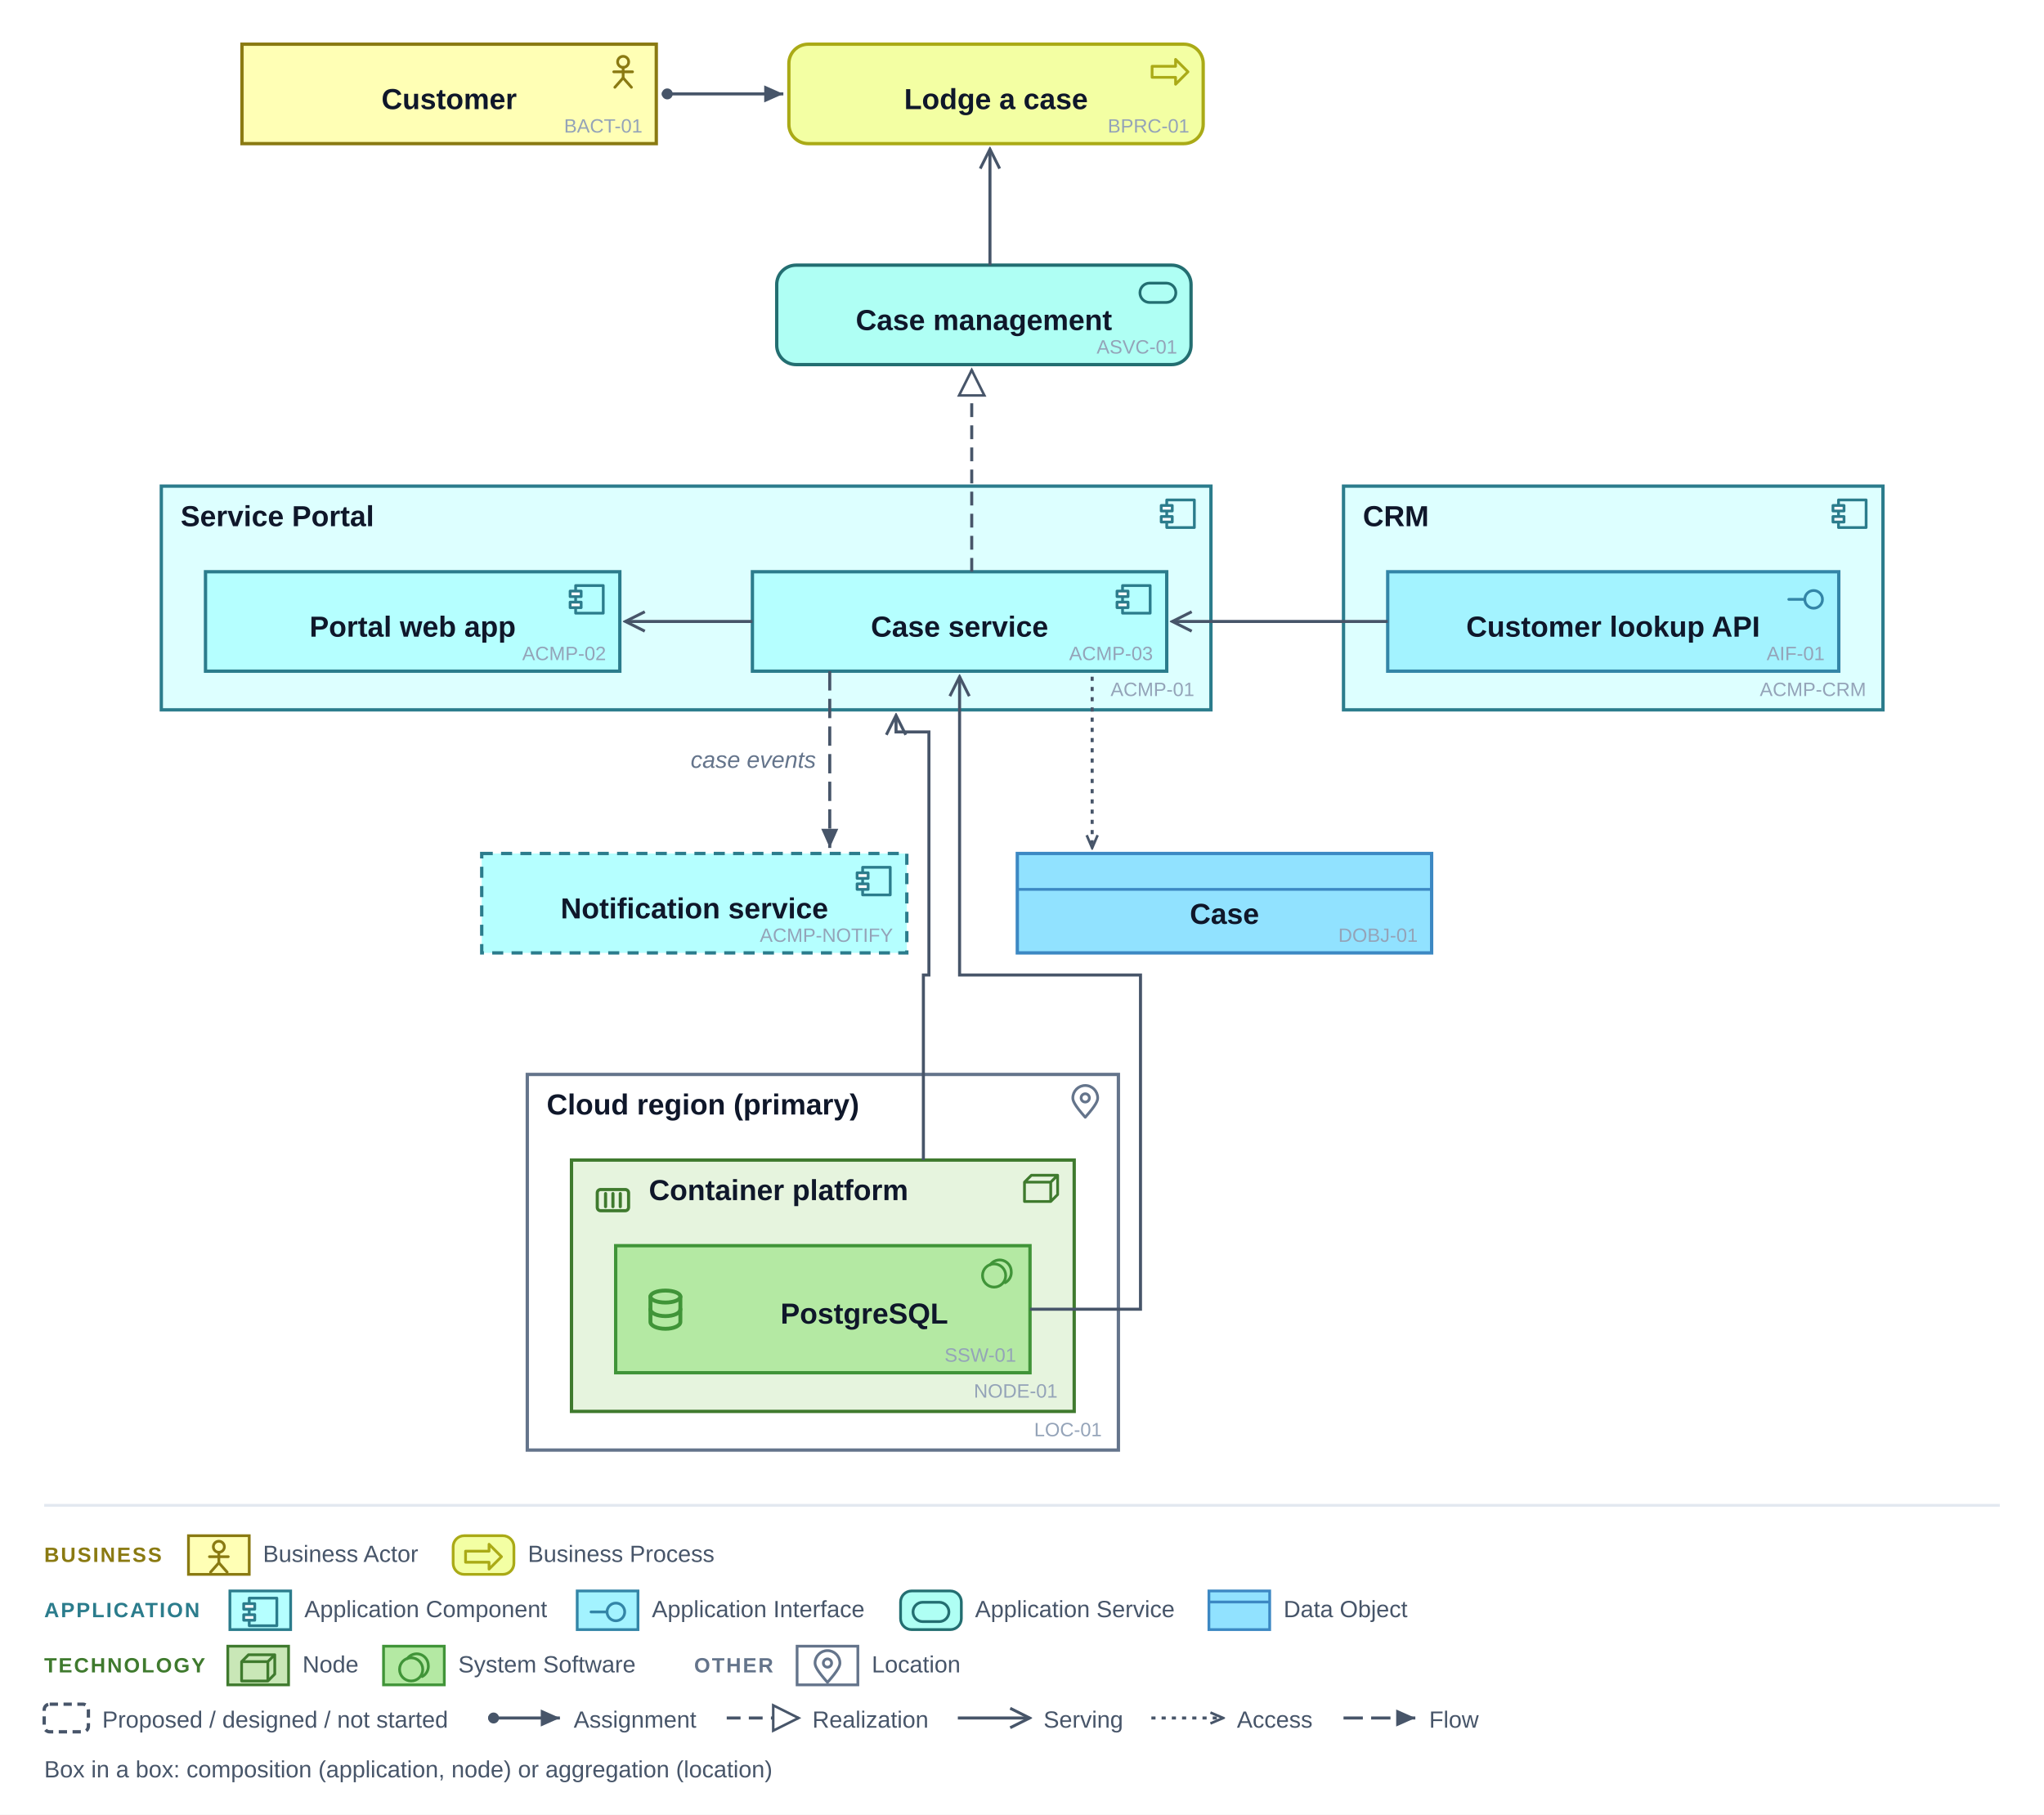
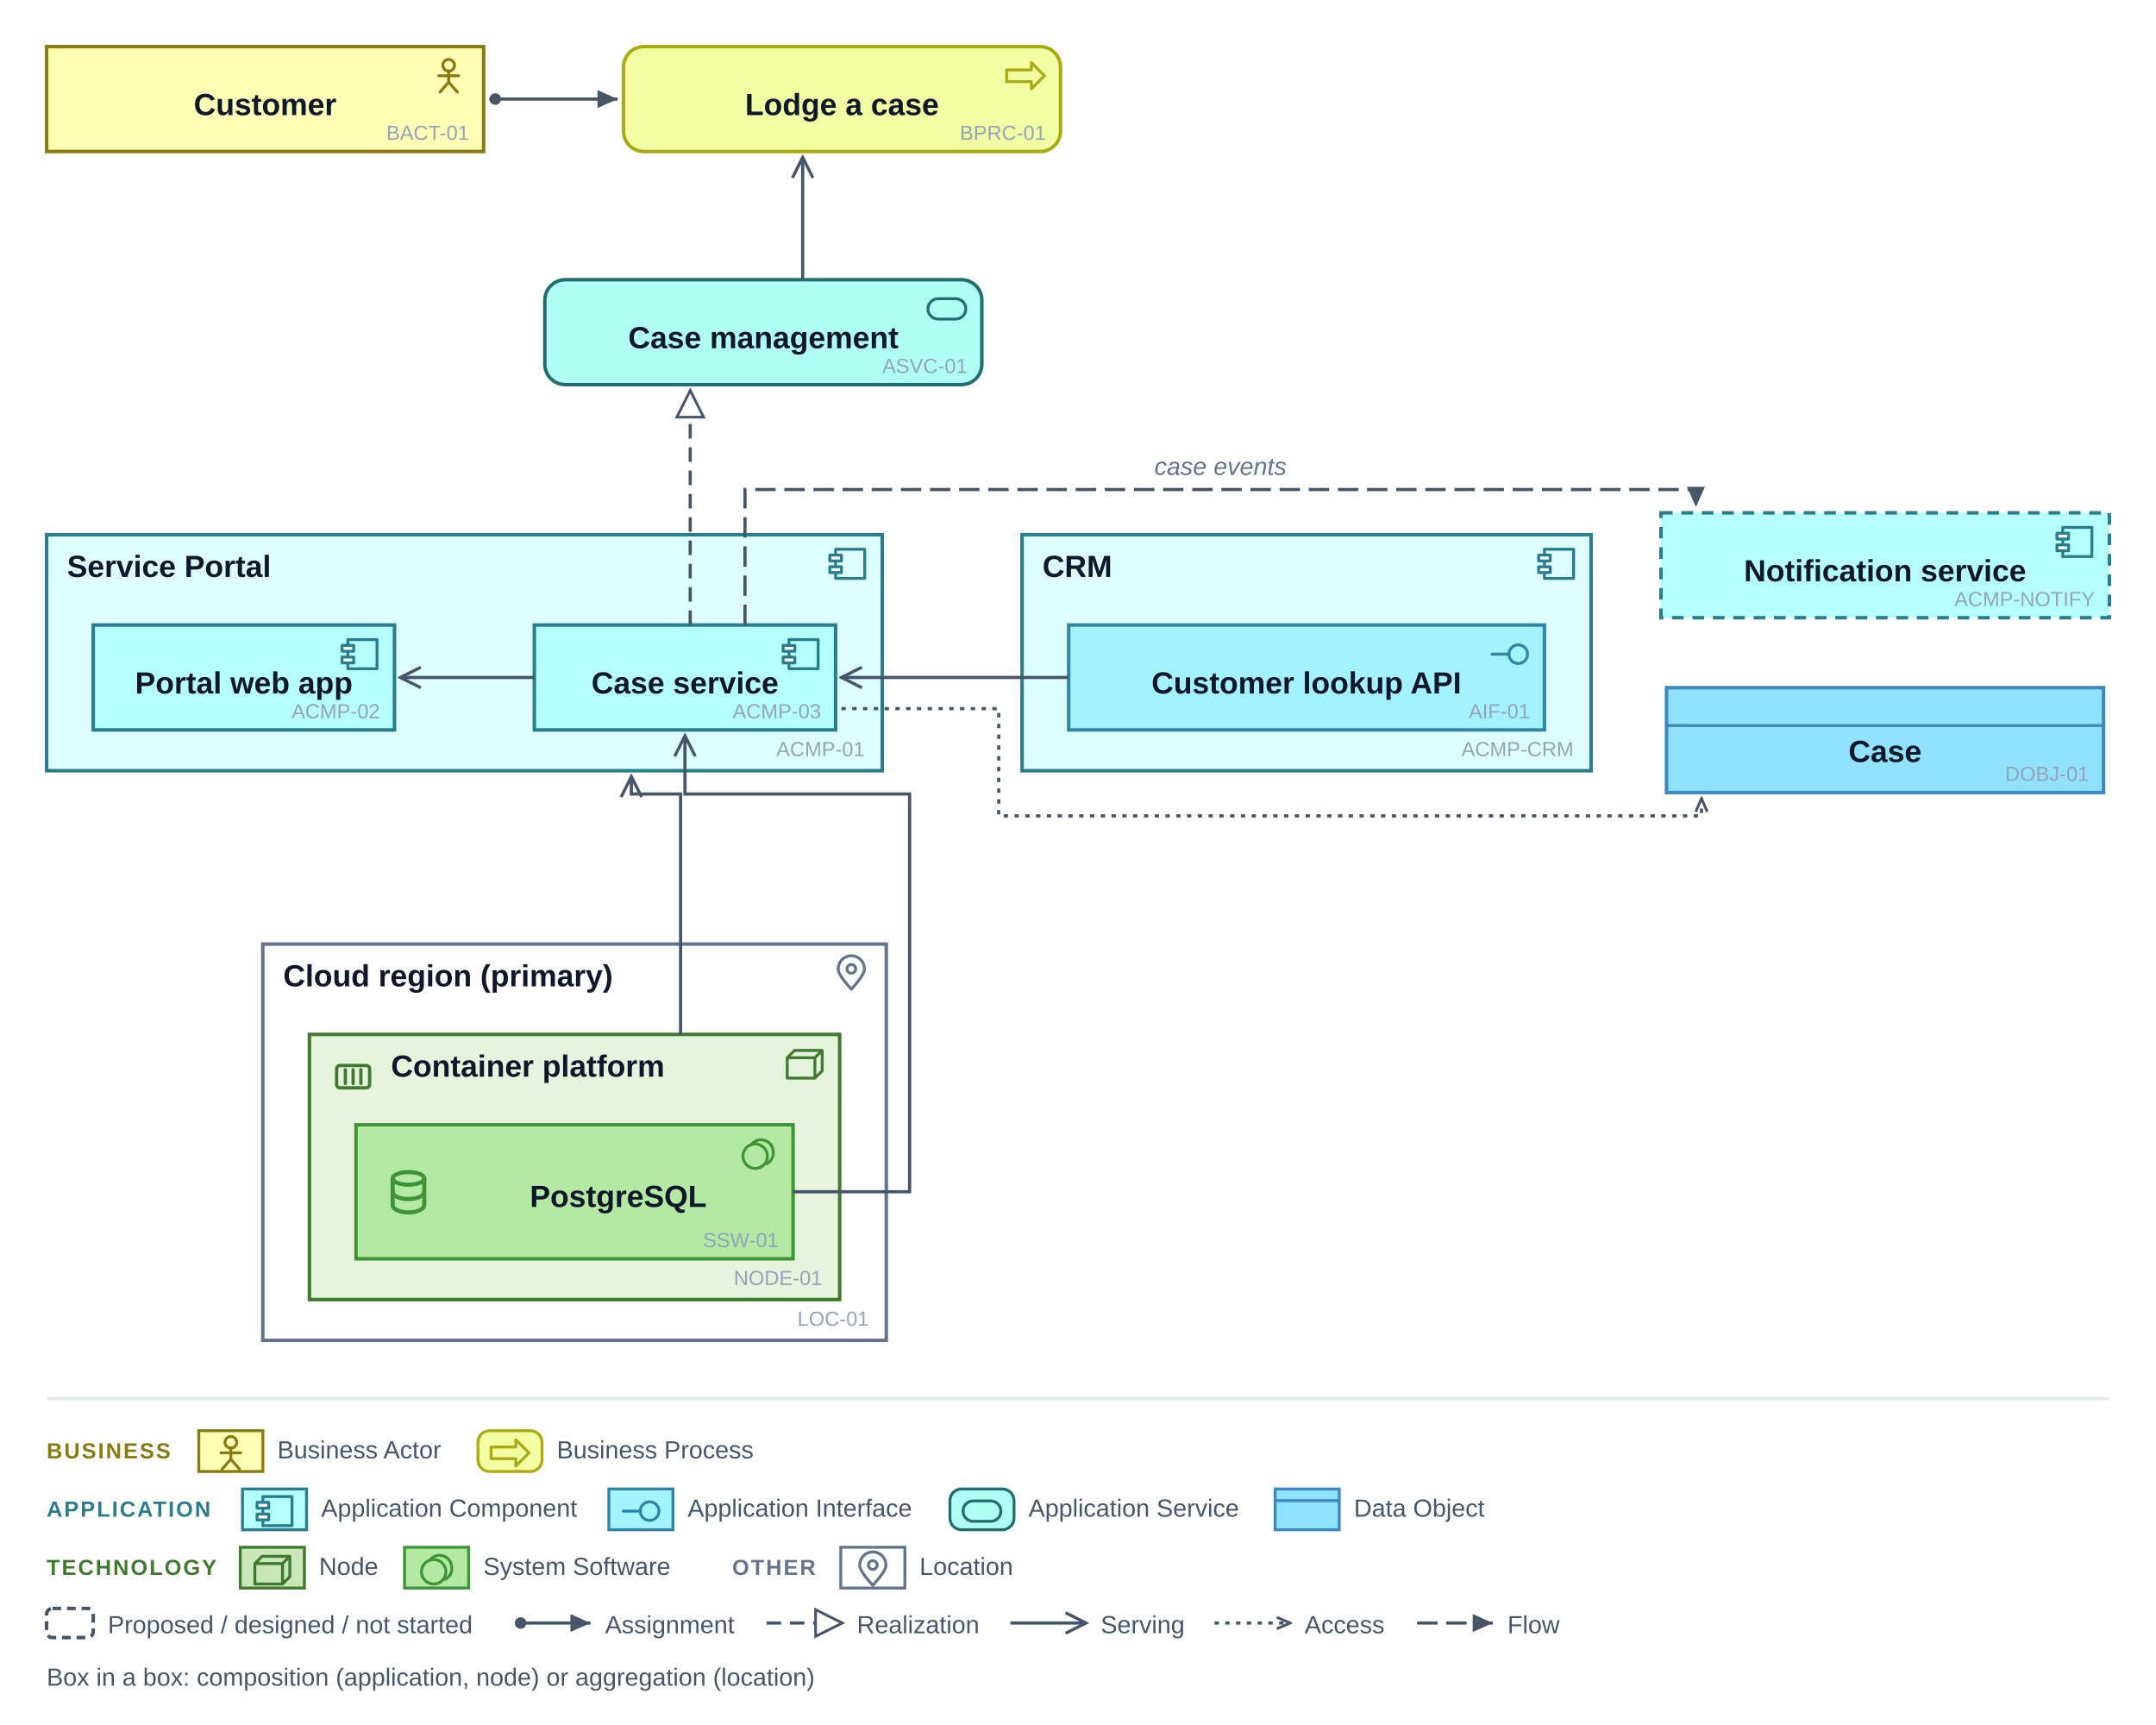
- <svg xmlns="http://www.w3.org/2000/svg" viewBox="0 0 740 657" font-family="-apple-system, 'Helvetica Neue', Arial, sans-serif">
-   <rect x="0" y="0" width="740" height="657" fill="#ffffff" />
+ <svg xmlns="http://www.w3.org/2000/svg" viewBox="0 0 740 592" font-family="-apple-system, 'Helvetica Neue', Arial, sans-serif">
+   <rect x="0" y="0" width="740" height="592" fill="#ffffff" />
  <defs>
    <marker id="arr-layered" viewBox="0 0 10 10" refX="9" refY="5" markerWidth="7" markerHeight="7" orient="auto-start-reverse">
      <path d="M 0 1 L 9 5 L 0 9 z" fill="#475569" />
    </marker>
    <marker id="dot-layered" viewBox="0 0 10 10" refX="8" refY="5" markerWidth="6" markerHeight="6" orient="auto-start-reverse">
      <circle cx="5" cy="5" r="3" fill="#475569" />
    </marker>
    <marker id="arrow-filled-layered" viewBox="0 0 10 10" refX="9" refY="5" markerWidth="7" markerHeight="7" orient="auto-start-reverse">
      <path d="M 0 1 L 9 5 L 0 9 z" fill="#475569" />
    </marker>
    <marker id="arrow-open-layered" viewBox="0 0 10 10" refX="9" refY="5" markerWidth="8" markerHeight="8" orient="auto-start-reverse">
      <path d="M 1 1 L 9 5 L 1 9" fill="none" stroke="#475569" stroke-width="1.2" />
    </marker>
    <marker id="triangle-hollow-layered" viewBox="0 0 12 12" refX="11" refY="6" markerWidth="10" markerHeight="10" orient="auto-start-reverse">
      <path d="M 1 1 L 11 6 L 1 11 z" fill="#ffffff" stroke="#475569" stroke-width="1" />
    </marker>
    <marker id="arrow-open-small-layered" viewBox="0 0 10 10" refX="9" refY="5" markerWidth="6" markerHeight="6" orient="auto-start-reverse">
      <path d="M 2 2 L 9 5 L 2 8" fill="none" stroke="#475569" stroke-width="1.4" />
    </marker>
  </defs>
-   <rect x="58.4" y="176.0" width="380.0" height="81.0" rx="0" fill="#b5ffff" fill-opacity="0.45" stroke="#2b7c8c" stroke-width="1.2" />
-   <g transform="translate(418.4 180.0)" fill="none" stroke="#2b7c8c" stroke-width="1" stroke-linecap="round" stroke-linejoin="round">
-     <rect x="4" y="1" width="10" height="10" />
-     <rect x="2" y="3" width="4" height="2" fill="#fff" />
-     <rect x="2" y="7" width="4" height="2" fill="#fff" />
-   </g>
-   <text x="432.4" y="252.0" font-size="7" fill="#94a3b8" text-anchor="end">ACMP-01</text>
-   <text x="65.4" y="190.5" font-size="10.5" fill="#0f172a" font-weight="600">Service Portal</text>
-   <rect x="486.4" y="176.0" width="195.3" height="81.0" rx="0" fill="#b5ffff" fill-opacity="0.45" stroke="#2b7c8c" stroke-width="1.2" />
-   <g transform="translate(661.6 180.0)" fill="none" stroke="#2b7c8c" stroke-width="1" stroke-linecap="round" stroke-linejoin="round">
-     <rect x="4" y="1" width="10" height="10" />
-     <rect x="2" y="3" width="4" height="2" fill="#fff" />
-     <rect x="2" y="7" width="4" height="2" fill="#fff" />
-   </g>
-   <text x="675.6" y="252.0" font-size="7" fill="#94a3b8" text-anchor="end">ACMP-CRM</text>
-   <text x="493.4" y="190.5" font-size="10.5" fill="#0f172a" font-weight="600">CRM</text>
-   <rect x="190.9" y="389.0" width="214.0" height="136.0" rx="0" fill="#ffffff" fill-opacity="0.45" stroke="#64748b" stroke-width="1.2" />
-   <g transform="translate(384.9 393.0)" fill="none" stroke="#64748b" stroke-width="1" stroke-linecap="round" stroke-linejoin="round">
+   <rect x="16.0" y="183.5" width="286.8" height="81.0" rx="0" fill="#b5ffff" fill-opacity="0.45" stroke="#2b7c8c" stroke-width="1.2" />
+   <g transform="translate(282.8 187.5)" fill="none" stroke="#2b7c8c" stroke-width="1" stroke-linecap="round" stroke-linejoin="round">
+     <rect x="4" y="1" width="10" height="10" />
+     <rect x="2" y="3" width="4" height="2" fill="#fff" />
+     <rect x="2" y="7" width="4" height="2" fill="#fff" />
+   </g>
+   <text x="296.8" y="259.5" font-size="7" fill="#94a3b8" text-anchor="end">ACMP-01</text>
+   <text x="23.0" y="198.0" font-size="10.5" fill="#0f172a" font-weight="600">Service Portal</text>
+   <rect x="350.8" y="183.5" width="195.3" height="81.0" rx="0" fill="#b5ffff" fill-opacity="0.45" stroke="#2b7c8c" stroke-width="1.2" />
+   <g transform="translate(526.1 187.5)" fill="none" stroke="#2b7c8c" stroke-width="1" stroke-linecap="round" stroke-linejoin="round">
+     <rect x="4" y="1" width="10" height="10" />
+     <rect x="2" y="3" width="4" height="2" fill="#fff" />
+     <rect x="2" y="7" width="4" height="2" fill="#fff" />
+   </g>
+   <text x="540.1" y="259.5" font-size="7" fill="#94a3b8" text-anchor="end">ACMP-CRM</text>
+   <text x="357.8" y="198.0" font-size="10.5" fill="#0f172a" font-weight="600">CRM</text>
+   <rect x="90.2" y="324.0" width="214.0" height="136.0" rx="0" fill="#ffffff" fill-opacity="0.45" stroke="#64748b" stroke-width="1.2" />
+   <g transform="translate(284.2 328.0)" fill="none" stroke="#64748b" stroke-width="1" stroke-linecap="round" stroke-linejoin="round">
    <path d="M8 11.5 C4 7 3.5 5.5 3.5 4.5 A4.5 4.5 0 0 1 12.5 4.5 C12.5 5.5 12 7 8 11.5 Z" />
    <circle cx="8" cy="4.5" r="1.5" />
  </g>
-   <text x="398.9" y="520.0" font-size="7" fill="#94a3b8" text-anchor="end">LOC-01</text>
-   <text x="197.9" y="403.5" font-size="10.5" fill="#0f172a" font-weight="600">Cloud region (primary)</text>
-   <rect x="206.9" y="420.0" width="182.0" height="91.0" rx="0" fill="#c9e7b7" fill-opacity="0.45" stroke="#3f7a2e" stroke-width="1.2" />
-   <g transform="translate(213.9 426.0) scale(0.6667)" color="#3f7a2e">
+   <text x="298.2" y="455.0" font-size="7" fill="#94a3b8" text-anchor="end">LOC-01</text>
+   <text x="97.2" y="338.5" font-size="10.5" fill="#0f172a" font-weight="600">Cloud region (primary)</text>
+   <rect x="106.2" y="355.0" width="182.0" height="91.0" rx="0" fill="#c9e7b7" fill-opacity="0.45" stroke="#3f7a2e" stroke-width="1.2" />
+   <g transform="translate(113.2 361.0) scale(0.6667)" color="#3f7a2e">
    <g fill="none" stroke="#3f7a2e" stroke-width="1.7" stroke-linecap="round" stroke-linejoin="round">
      <rect x="3.5" y="7" width="17" height="11.5" rx="1.8" />
      <line x1="8" y1="9.2" x2="8" y2="16.3" />
      <line x1="12" y1="9.2" x2="12" y2="16.3" />
      <line x1="16" y1="9.2" x2="16" y2="16.3" />
    </g>
  </g>
-   <g transform="translate(368.9 424.0)" fill="none" stroke="#3f7a2e" stroke-width="1" stroke-linecap="round" stroke-linejoin="round">
+   <g transform="translate(268.2 359.0)" fill="none" stroke="#3f7a2e" stroke-width="1" stroke-linecap="round" stroke-linejoin="round">
    <path d="M2 4 L4.5 1.5 H14 V8.5 L11.5 11 H2 Z M2 4 H11.5 V11 M11.5 4 L14 1.5" />
  </g>
-   <text x="382.9" y="506.0" font-size="7" fill="#94a3b8" text-anchor="end">NODE-01</text>
-   <text x="234.9" y="434.5" font-size="10.5" fill="#0f172a" font-weight="600">Container platform</text>
-   <rect x="87.6" y="16.0" width="150.0" height="36.0" rx="0" fill="#ffffb5" stroke="#8a7a12" stroke-width="1.2" />
-   <g transform="translate(217.6 20.0)" fill="none" stroke="#8a7a12" stroke-width="1" stroke-linecap="round" stroke-linejoin="round">
+   <text x="282.2" y="441.0" font-size="7" fill="#94a3b8" text-anchor="end">NODE-01</text>
+   <text x="134.2" y="369.5" font-size="10.5" fill="#0f172a" font-weight="600">Container platform</text>
+   <rect x="16.0" y="16.0" width="150.0" height="36.0" rx="0" fill="#ffffb5" stroke="#8a7a12" stroke-width="1.2" />
+   <g transform="translate(146.0 20.0)" fill="none" stroke="#8a7a12" stroke-width="1" stroke-linecap="round" stroke-linejoin="round">
    <circle cx="8" cy="2.4" r="2" />
    <line x1="8" y1="4.4" x2="8" y2="8.2" />
    <line x1="4.6" y1="6" x2="11.4" y2="6" />
    <polyline points="5,11.6 8,8.2 11,11.6" />
  </g>
-   <text x="162.6" y="39.5" font-size="10.5" fill="#0f172a" text-anchor="middle" font-weight="600">Customer</text>
-   <text x="232.6" y="48.0" font-size="7" fill="#94a3b8" text-anchor="end">BACT-01</text>
-   <rect x="285.6" y="16.0" width="150.0" height="36.0" rx="7" fill="#f3ffa3" stroke="#aaaa16" stroke-width="1.2" />
-   <g transform="translate(415.6 20.0)" fill="none" stroke="#aaaa16" stroke-width="1" stroke-linecap="round" stroke-linejoin="round">
+   <text x="91.0" y="39.5" font-size="10.5" fill="#0f172a" text-anchor="middle" font-weight="600">Customer</text>
+   <text x="161.0" y="48.0" font-size="7" fill="#94a3b8" text-anchor="end">BACT-01</text>
+   <rect x="214.0" y="16.0" width="150.0" height="36.0" rx="7" fill="#f3ffa3" stroke="#aaaa16" stroke-width="1.2" />
+   <g transform="translate(344.0 20.0)" fill="none" stroke="#aaaa16" stroke-width="1" stroke-linecap="round" stroke-linejoin="round">
    <path d="M1.5 4 H10 V1.5 L14.5 6 L10 10.5 V8 H1.5 Z" />
  </g>
-   <text x="360.6" y="39.5" font-size="10.5" fill="#0f172a" text-anchor="middle" font-weight="600">Lodge a case</text>
-   <text x="430.6" y="48.0" font-size="7" fill="#94a3b8" text-anchor="end">BPRC-01</text>
-   <rect x="281.2" y="96.0" width="150.0" height="36.0" rx="7" fill="#affff4" stroke="#236e71" stroke-width="1.2" />
-   <g transform="translate(411.2 100.0)" fill="none" stroke="#236e71" stroke-width="1" stroke-linecap="round" stroke-linejoin="round">
+   <text x="289.0" y="39.5" font-size="10.5" fill="#0f172a" text-anchor="middle" font-weight="600">Lodge a case</text>
+   <text x="359.0" y="48.0" font-size="7" fill="#94a3b8" text-anchor="end">BPRC-01</text>
+   <rect x="187.0" y="96.0" width="150.0" height="36.0" rx="7" fill="#affff4" stroke="#236e71" stroke-width="1.2" />
+   <g transform="translate(317.0 100.0)" fill="none" stroke="#236e71" stroke-width="1" stroke-linecap="round" stroke-linejoin="round">
    <rect x="1.5" y="2.5" width="13" height="7" rx="3.5" />
  </g>
-   <text x="356.2" y="119.5" font-size="10.5" fill="#0f172a" text-anchor="middle" font-weight="600">Case management</text>
-   <text x="426.2" y="128.0" font-size="7" fill="#94a3b8" text-anchor="end">ASVC-01</text>
-   <rect x="74.4" y="207.0" width="150.0" height="36.0" rx="0" fill="#b5ffff" stroke="#2b7c8c" stroke-width="1.2" />
-   <g transform="translate(204.4 211.0)" fill="none" stroke="#2b7c8c" stroke-width="1" stroke-linecap="round" stroke-linejoin="round">
-     <rect x="4" y="1" width="10" height="10" />
-     <rect x="2" y="3" width="4" height="2" fill="#fff" />
-     <rect x="2" y="7" width="4" height="2" fill="#fff" />
-   </g>
-   <text x="149.4" y="230.5" font-size="10.5" fill="#0f172a" text-anchor="middle" font-weight="600">Portal web app</text>
-   <text x="219.4" y="239.0" font-size="7" fill="#94a3b8" text-anchor="end">ACMP-02</text>
-   <rect x="272.4" y="207.0" width="150.0" height="36.0" rx="0" fill="#b5ffff" stroke="#2b7c8c" stroke-width="1.2" />
-   <g transform="translate(402.4 211.0)" fill="none" stroke="#2b7c8c" stroke-width="1" stroke-linecap="round" stroke-linejoin="round">
-     <rect x="4" y="1" width="10" height="10" />
-     <rect x="2" y="3" width="4" height="2" fill="#fff" />
-     <rect x="2" y="7" width="4" height="2" fill="#fff" />
-   </g>
-   <text x="347.4" y="230.5" font-size="10.5" fill="#0f172a" text-anchor="middle" font-weight="600">Case service</text>
-   <text x="417.4" y="239.0" font-size="7" fill="#94a3b8" text-anchor="end">ACMP-03</text>
-   <rect x="502.4" y="207.0" width="163.3" height="36.0" rx="0" fill="#a3f3ff" stroke="#3385a7" stroke-width="1.2" />
-   <g transform="translate(645.6 211.0)" fill="none" stroke="#3385a7" stroke-width="1" stroke-linecap="round" stroke-linejoin="round">
+   <text x="262.0" y="119.5" font-size="10.5" fill="#0f172a" text-anchor="middle" font-weight="600">Case management</text>
+   <text x="332.0" y="128.0" font-size="7" fill="#94a3b8" text-anchor="end">ASVC-01</text>
+   <rect x="32.0" y="214.5" width="103.4" height="36.0" rx="0" fill="#b5ffff" stroke="#2b7c8c" stroke-width="1.2" />
+   <g transform="translate(115.4 218.5)" fill="none" stroke="#2b7c8c" stroke-width="1" stroke-linecap="round" stroke-linejoin="round">
+     <rect x="4" y="1" width="10" height="10" />
+     <rect x="2" y="3" width="4" height="2" fill="#fff" />
+     <rect x="2" y="7" width="4" height="2" fill="#fff" />
+   </g>
+   <text x="83.7" y="238.0" font-size="10.5" fill="#0f172a" text-anchor="middle" font-weight="600">Portal web app</text>
+   <text x="130.4" y="246.5" font-size="7" fill="#94a3b8" text-anchor="end">ACMP-02</text>
+   <rect x="183.4" y="214.5" width="103.4" height="36.0" rx="0" fill="#b5ffff" stroke="#2b7c8c" stroke-width="1.2" />
+   <g transform="translate(266.8 218.5)" fill="none" stroke="#2b7c8c" stroke-width="1" stroke-linecap="round" stroke-linejoin="round">
+     <rect x="4" y="1" width="10" height="10" />
+     <rect x="2" y="3" width="4" height="2" fill="#fff" />
+     <rect x="2" y="7" width="4" height="2" fill="#fff" />
+   </g>
+   <text x="235.1" y="238.0" font-size="10.5" fill="#0f172a" text-anchor="middle" font-weight="600">Case service</text>
+   <text x="281.8" y="246.5" font-size="7" fill="#94a3b8" text-anchor="end">ACMP-03</text>
+   <rect x="366.8" y="214.5" width="163.3" height="36.0" rx="0" fill="#a3f3ff" stroke="#3385a7" stroke-width="1.2" />
+   <g transform="translate(510.1 218.5)" fill="none" stroke="#3385a7" stroke-width="1" stroke-linecap="round" stroke-linejoin="round">
    <circle cx="11" cy="6" r="3.2" />
    <line x1="2" y1="6" x2="7.8" y2="6" />
  </g>
-   <text x="584.0" y="230.5" font-size="10.5" fill="#0f172a" text-anchor="middle" font-weight="600">Customer lookup API</text>
-   <text x="660.6" y="239.0" font-size="7" fill="#94a3b8" text-anchor="end">AIF-01</text>
-   <rect x="174.4" y="309.0" width="153.9" height="36.0" rx="0" fill="#b5ffff" stroke="#2b7c8c" stroke-width="1.2" stroke-dasharray="4 3" />
-   <g transform="translate(308.3 313.0)" fill="none" stroke="#2b7c8c" stroke-width="1" stroke-linecap="round" stroke-linejoin="round">
-     <rect x="4" y="1" width="10" height="10" />
-     <rect x="2" y="3" width="4" height="2" fill="#fff" />
-     <rect x="2" y="7" width="4" height="2" fill="#fff" />
-   </g>
-   <text x="251.4" y="332.5" font-size="10.5" fill="#0f172a" text-anchor="middle" font-weight="600">Notification service</text>
-   <text x="323.3" y="341.0" font-size="7" fill="#94a3b8" text-anchor="end">ACMP-NOTIFY</text>
-   <rect x="368.3" y="309.0" width="150.0" height="36.0" rx="0" fill="#91e2ff" stroke="#3c88c3" stroke-width="1.2" />
-   <line x1="368.3" y1="322.0" x2="518.3" y2="322.0" stroke="#3c88c3" stroke-width="1" />
-   <text x="443.3" y="334.5" font-size="10.5" fill="#0f172a" text-anchor="middle" font-weight="600">Case</text>
-   <text x="513.3" y="341.0" font-size="7" fill="#94a3b8" text-anchor="end">DOBJ-01</text>
-   <rect x="222.9" y="451.0" width="150.0" height="46.0" rx="0" fill="#b4e9a3" stroke="#409438" stroke-width="1.2" />
-   <g transform="translate(352.9 455.0)" fill="none" stroke="#409438" stroke-width="1" stroke-linecap="round" stroke-linejoin="round">
+   <text x="448.4" y="238.0" font-size="10.5" fill="#0f172a" text-anchor="middle" font-weight="600">Customer lookup API</text>
+   <text x="525.1" y="246.5" font-size="7" fill="#94a3b8" text-anchor="end">AIF-01</text>
+   <rect x="570.1" y="176.0" width="153.9" height="36.0" rx="0" fill="#b5ffff" stroke="#2b7c8c" stroke-width="1.2" stroke-dasharray="4 3" />
+   <g transform="translate(704.0 180.0)" fill="none" stroke="#2b7c8c" stroke-width="1" stroke-linecap="round" stroke-linejoin="round">
+     <rect x="4" y="1" width="10" height="10" />
+     <rect x="2" y="3" width="4" height="2" fill="#fff" />
+     <rect x="2" y="7" width="4" height="2" fill="#fff" />
+   </g>
+   <text x="647.0" y="199.5" font-size="10.5" fill="#0f172a" text-anchor="middle" font-weight="600">Notification service</text>
+   <text x="719.0" y="208.0" font-size="7" fill="#94a3b8" text-anchor="end">ACMP-NOTIFY</text>
+   <rect x="572.0" y="236.0" width="150.0" height="36.0" rx="0" fill="#91e2ff" stroke="#3c88c3" stroke-width="1.2" />
+   <line x1="572.0" y1="249.0" x2="722.0" y2="249.0" stroke="#3c88c3" stroke-width="1" />
+   <text x="647.0" y="261.5" font-size="10.5" fill="#0f172a" text-anchor="middle" font-weight="600">Case</text>
+   <text x="717.0" y="268.0" font-size="7" fill="#94a3b8" text-anchor="end">DOBJ-01</text>
+   <rect x="122.2" y="386.0" width="150.0" height="46.0" rx="0" fill="#b4e9a3" stroke="#409438" stroke-width="1.2" />
+   <g transform="translate(252.2 390.0)" fill="none" stroke="#409438" stroke-width="1" stroke-linecap="round" stroke-linejoin="round">
    <circle cx="7" cy="6.8" r="4.2" />
    <path d="M5.6 2.9 A4.2 4.2 0 0 1 13.2 5.2 A4.2 4.2 0 0 1 11 9.4" />
  </g>
-   <g transform="translate(230.9 464.0) scale(0.8333)" color="#409438">
+   <g transform="translate(130.2 399.0) scale(0.8333)" color="#409438">
    <g fill="none" stroke="#409438" stroke-width="1.7" stroke-linecap="round" stroke-linejoin="round">
      <ellipse cx="12" cy="6.5" rx="6.5" ry="2.6" />
      <path d="M5.5 6.5 v11 c0 1.7 2.9 3 6.5 3 s6.5 -1.3 6.5 -3 v-11" />
      <path d="M5.5 12 c0 1.7 2.9 3 6.5 3 s6.5 -1.3 6.5 -3" />
    </g>
  </g>
-   <text x="312.9" y="479.2" font-size="10.5" fill="#0f172a" text-anchor="middle" font-weight="600">PostgreSQL</text>
-   <text x="367.9" y="493.0" font-size="7" fill="#94a3b8" text-anchor="end">SSW-01</text>
-   <polyline points="239.6,34.0 283.6,34.0" fill="none" stroke="#475569" stroke-width="1.1" marker-start="url(#dot-layered)" marker-end="url(#arrow-filled-layered)" />
-   <polyline points="358.4,96.0 358.4,54.0" fill="none" stroke="#475569" stroke-width="1.1" marker-end="url(#arrow-open-layered)" />
-   <polyline points="351.8,207.0 351.8,134.0" fill="none" stroke="#475569" stroke-width="1.1" stroke-dasharray="5 3" marker-end="url(#triangle-hollow-layered)" />
-   <polyline points="272.4,225.0 226.4,225.0" fill="none" stroke="#475569" stroke-width="1.1" marker-end="url(#arrow-open-layered)" />
-   <polyline points="502.4,225.0 424.4,225.0" fill="none" stroke="#475569" stroke-width="1.1" marker-end="url(#arrow-open-layered)" />
-   <polyline points="300.4,243.0 300.4,307.0" fill="none" stroke="#475569" stroke-width="1.1" stroke-dasharray="7 3" marker-end="url(#arrow-filled-layered)" />
-   <text x="295.4" y="278.0" font-size="8.5" fill="#64748b" text-anchor="end" font-style="italic" stroke="#ffffff" stroke-width="3" stroke-linejoin="round" paint-order="stroke">case events</text>
-   <polyline points="395.4,245.0 395.4,307.0" fill="none" stroke="#475569" stroke-width="1.1" stroke-dasharray="1.5 2.2" marker-end="url(#arrow-open-small-layered)" />
-   <polyline points="334.3,420.0 334.3,353.0 336.3,353.0 336.3,265.0 324.4,265.0 324.4,259.0" fill="none" stroke="#475569" stroke-width="1.1" marker-end="url(#arrow-open-layered)" />
-   <polyline points="372.9,474.0 412.9,474.0 412.9,353.0 347.4,353.0 347.4,245.0" fill="none" stroke="#475569" stroke-width="1.1" marker-end="url(#arrow-open-layered)" />
-   <line x1="16" y1="545.0" x2="724" y2="545.0" stroke="#e2e8f0" stroke-width="1" />
-   <text x="16.0" y="565.5" font-size="7.5" fill="#8a7a12" font-weight="700" letter-spacing="0.6">BUSINESS</text>
-   <rect x="68.232" y="556.0" width="22" height="14" rx="0" fill="#ffffb5" stroke="#8a7a12" stroke-width="1" />
-   <g transform="translate(71.232 557.6) scale(1)">
+   <text x="212.2" y="414.2" font-size="10.5" fill="#0f172a" text-anchor="middle" font-weight="600">PostgreSQL</text>
+   <text x="267.2" y="428.0" font-size="7" fill="#94a3b8" text-anchor="end">SSW-01</text>
+   <polyline points="168.0,34.0 212.0,34.0" fill="none" stroke="#475569" stroke-width="1.1" marker-start="url(#dot-layered)" marker-end="url(#arrow-filled-layered)" />
+   <polyline points="275.5,96.0 275.5,54.0" fill="none" stroke="#475569" stroke-width="1.1" marker-end="url(#arrow-open-layered)" />
+   <polyline points="236.9,214.5 236.9,134.0" fill="none" stroke="#475569" stroke-width="1.1" stroke-dasharray="5 3" marker-end="url(#triangle-hollow-layered)" />
+   <polyline points="183.4,232.5 137.4,232.5" fill="none" stroke="#475569" stroke-width="1.1" marker-end="url(#arrow-open-layered)" />
+   <polyline points="366.8,232.5 288.8,232.5" fill="none" stroke="#475569" stroke-width="1.1" marker-end="url(#arrow-open-layered)" />
+   <polyline points="255.7,214.5 255.7,168.0 582.1,168.0 582.1,174.0" fill="none" stroke="#475569" stroke-width="1.1" stroke-dasharray="7 3" marker-end="url(#arrow-filled-layered)" />
+   <text x="418.9" y="163.0" font-size="8.5" fill="#64748b" text-anchor="middle" font-style="italic" stroke="#ffffff" stroke-width="3" stroke-linejoin="round" paint-order="stroke">case events</text>
+   <polyline points="288.8,243.2 342.8,243.2 342.8,280.0 584.0,280.0 584.0,274.0" fill="none" stroke="#475569" stroke-width="1.1" stroke-dasharray="1.5 2.2" marker-end="url(#arrow-open-small-layered)" />
+   <polyline points="233.6,355.0 233.6,272.5 216.7,272.5 216.7,266.5" fill="none" stroke="#475569" stroke-width="1.1" marker-end="url(#arrow-open-layered)" />
+   <polyline points="272.2,409.0 312.2,409.0 312.2,272.5 235.1,272.5 235.1,252.5" fill="none" stroke="#475569" stroke-width="1.1" marker-end="url(#arrow-open-layered)" />
+   <line x1="16" y1="480.0" x2="724" y2="480.0" stroke="#e2e8f0" stroke-width="1" />
+   <text x="16.0" y="500.5" font-size="7.5" fill="#8a7a12" font-weight="700" letter-spacing="0.6">BUSINESS</text>
+   <rect x="68.232" y="491.0" width="22" height="14" rx="0" fill="#ffffb5" stroke="#8a7a12" stroke-width="1" />
+   <g transform="translate(71.232 492.6) scale(1)">
    <g transform="translate(0.0 0.0)" fill="none" stroke="#8a7a12" stroke-width="1" stroke-linecap="round" stroke-linejoin="round">
      <circle cx="8" cy="2.4" r="2" />
      <line x1="8" y1="4.4" x2="8" y2="8.2" />
      <line x1="4.6" y1="6" x2="11.4" y2="6" />
      <polyline points="5,11.6 8,8.2 11,11.6" />
    </g>
  </g>
-   <text x="95.2" y="565.5" font-size="8.5" fill="#475569">Business Actor</text>
-   <rect x="164.052" y="556.0" width="22" height="14" rx="4" fill="#f3ffa3" stroke="#aaaa16" stroke-width="1" />
-   <g transform="translate(167.052 557.6) scale(1)">
+   <text x="95.2" y="500.5" font-size="8.5" fill="#475569">Business Actor</text>
+   <rect x="164.052" y="491.0" width="22" height="14" rx="4" fill="#f3ffa3" stroke="#aaaa16" stroke-width="1" />
+   <g transform="translate(167.052 492.6) scale(1)">
    <g transform="translate(0.0 0.0)" fill="none" stroke="#aaaa16" stroke-width="1" stroke-linecap="round" stroke-linejoin="round">
      <path d="M1.5 4 H10 V1.5 L14.5 6 L10 10.5 V8 H1.5 Z" />
    </g>
  </g>
-   <text x="191.1" y="565.5" font-size="8.5" fill="#475569">Business Process</text>
-   <text x="16.0" y="585.5" font-size="7.5" fill="#2b7c8c" font-weight="700" letter-spacing="0.6">APPLICATION</text>
-   <rect x="83.229" y="576.0" width="22" height="14" rx="0" fill="#b5ffff" stroke="#2b7c8c" stroke-width="1" />
-   <g transform="translate(86.229 577.6) scale(1)">
+   <text x="191.1" y="500.5" font-size="8.5" fill="#475569">Business Process</text>
+   <text x="16.0" y="520.5" font-size="7.5" fill="#2b7c8c" font-weight="700" letter-spacing="0.6">APPLICATION</text>
+   <rect x="83.229" y="511.0" width="22" height="14" rx="0" fill="#b5ffff" stroke="#2b7c8c" stroke-width="1" />
+   <g transform="translate(86.229 512.6) scale(1)">
    <g transform="translate(0.0 0.0)" fill="none" stroke="#2b7c8c" stroke-width="1" stroke-linecap="round" stroke-linejoin="round">
      <rect x="4" y="1" width="10" height="10" />
      <rect x="2" y="3" width="4" height="2" fill="#fff" />
      <rect x="2" y="7" width="4" height="2" fill="#fff" />
    </g>
  </g>
-   <text x="110.2" y="585.5" font-size="8.5" fill="#475569">Application Component</text>
-   <rect x="208.969" y="576.0" width="22" height="14" rx="0" fill="#a3f3ff" stroke="#3385a7" stroke-width="1" />
-   <g transform="translate(211.969 577.6) scale(1)">
+   <text x="110.2" y="520.5" font-size="8.5" fill="#475569">Application Component</text>
+   <rect x="208.969" y="511.0" width="22" height="14" rx="0" fill="#a3f3ff" stroke="#3385a7" stroke-width="1" />
+   <g transform="translate(211.969 512.6) scale(1)">
    <g transform="translate(0.0 0.0)" fill="none" stroke="#3385a7" stroke-width="1" stroke-linecap="round" stroke-linejoin="round">
      <circle cx="11" cy="6" r="3.2" />
      <line x1="2" y1="6" x2="7.8" y2="6" />
    </g>
  </g>
-   <text x="236.0" y="585.5" font-size="8.5" fill="#475569">Application Interface</text>
-   <rect x="326.039" y="576.0" width="22" height="14" rx="4" fill="#affff4" stroke="#236e71" stroke-width="1" />
-   <g transform="translate(329.039 577.6) scale(1)">
+   <text x="236.0" y="520.5" font-size="8.5" fill="#475569">Application Interface</text>
+   <rect x="326.039" y="511.0" width="22" height="14" rx="4" fill="#affff4" stroke="#236e71" stroke-width="1" />
+   <g transform="translate(329.039 512.6) scale(1)">
    <g transform="translate(0.0 0.0)" fill="none" stroke="#236e71" stroke-width="1" stroke-linecap="round" stroke-linejoin="round">
      <rect x="1.5" y="2.5" width="13" height="7" rx="3.5" />
    </g>
  </g>
-   <text x="353.0" y="585.5" font-size="8.5" fill="#475569">Application Service</text>
-   <rect x="437.669" y="576.0" width="22" height="14" rx="0" fill="#91e2ff" stroke="#3c88c3" stroke-width="1" />
-   <line x1="437.669" y1="580.0" x2="459.669" y2="580.0" stroke="#3c88c3" stroke-width="1" />
-   <text x="464.7" y="585.5" font-size="8.5" fill="#475569">Data Object</text>
-   <text x="16.0" y="605.5" font-size="7.5" fill="#3f7a2e" font-weight="700" letter-spacing="0.6">TECHNOLOGY</text>
-   <rect x="82.47" y="596.0" width="22" height="14" rx="0" fill="#c9e7b7" stroke="#3f7a2e" stroke-width="1" />
-   <g transform="translate(85.47 597.6) scale(1)">
+   <text x="353.0" y="520.5" font-size="8.5" fill="#475569">Application Service</text>
+   <rect x="437.669" y="511.0" width="22" height="14" rx="0" fill="#91e2ff" stroke="#3c88c3" stroke-width="1" />
+   <line x1="437.669" y1="515.0" x2="459.669" y2="515.0" stroke="#3c88c3" stroke-width="1" />
+   <text x="464.7" y="520.5" font-size="8.5" fill="#475569">Data Object</text>
+   <text x="16.0" y="540.5" font-size="7.5" fill="#3f7a2e" font-weight="700" letter-spacing="0.6">TECHNOLOGY</text>
+   <rect x="82.47" y="531.0" width="22" height="14" rx="0" fill="#c9e7b7" stroke="#3f7a2e" stroke-width="1" />
+   <g transform="translate(85.47 532.6) scale(1)">
    <g transform="translate(0.0 0.0)" fill="none" stroke="#3f7a2e" stroke-width="1" stroke-linecap="round" stroke-linejoin="round">
      <path d="M2 4 L4.5 1.5 H14 V8.5 L11.5 11 H2 Z M2 4 H11.5 V11 M11.5 4 L14 1.5" />
    </g>
  </g>
-   <text x="109.5" y="605.5" font-size="8.5" fill="#475569">Node</text>
-   <rect x="138.85" y="596.0" width="22" height="14" rx="0" fill="#b4e9a3" stroke="#409438" stroke-width="1" />
-   <g transform="translate(141.85 597.6) scale(1)">
+   <text x="109.5" y="540.5" font-size="8.5" fill="#475569">Node</text>
+   <rect x="138.85" y="531.0" width="22" height="14" rx="0" fill="#b4e9a3" stroke="#409438" stroke-width="1" />
+   <g transform="translate(141.85 532.6) scale(1)">
    <g transform="translate(0.0 0.0)" fill="none" stroke="#409438" stroke-width="1" stroke-linecap="round" stroke-linejoin="round">
      <circle cx="7" cy="6.8" r="4.2" />
      <path d="M5.6 2.9 A4.2 4.2 0 0 1 13.2 5.2 A4.2 4.2 0 0 1 11 9.4" />
    </g>
  </g>
-   <text x="165.9" y="605.5" font-size="8.5" fill="#475569">System Software</text>
-   <text x="251.3" y="605.5" font-size="7.5" fill="#64748b" font-weight="700" letter-spacing="0.6">OTHER</text>
-   <rect x="288.575" y="596.0" width="22" height="14" rx="0" fill="#ffffff" stroke="#64748b" stroke-width="1" />
-   <g transform="translate(291.575 597.6) scale(1)">
+   <text x="165.9" y="540.5" font-size="8.5" fill="#475569">System Software</text>
+   <text x="251.3" y="540.5" font-size="7.5" fill="#64748b" font-weight="700" letter-spacing="0.6">OTHER</text>
+   <rect x="288.575" y="531.0" width="22" height="14" rx="0" fill="#ffffff" stroke="#64748b" stroke-width="1" />
+   <g transform="translate(291.575 532.6) scale(1)">
    <g transform="translate(0.0 0.0)" fill="none" stroke="#64748b" stroke-width="1" stroke-linecap="round" stroke-linejoin="round">
      <path d="M8 11.5 C4 7 3.5 5.5 3.5 4.5 A4.5 4.5 0 0 1 12.5 4.5 C12.5 5.5 12 7 8 11.5 Z" />
      <circle cx="8" cy="4.5" r="1.5" />
    </g>
  </g>
-   <text x="315.6" y="605.5" font-size="8.5" fill="#475569">Location</text>
-   <rect x="16" y="617.0" width="16" height="10" rx="2" fill="#ffffff" stroke="#475569" stroke-width="1.2" stroke-dasharray="3 2" />
-   <text x="37.0" y="625.5" font-size="8.5" fill="#475569">Proposed / designed / not started</text>
-   <line x1="176.71" y1="622.0" x2="202.71" y2="622.0" stroke="#475569" stroke-width="1.1" marker-start="url(#dot-layered)" marker-end="url(#arrow-filled-layered)" />
-   <text x="207.7" y="625.5" font-size="8.5" fill="#475569">Assignment</text>
-   <line x1="263.1" y1="622.0" x2="289.1" y2="622.0" stroke="#475569" stroke-width="1.1" stroke-dasharray="5 3" marker-end="url(#triangle-hollow-layered)" />
-   <text x="294.1" y="625.5" font-size="8.5" fill="#475569">Realization</text>
-   <line x1="346.77" y1="622.0" x2="372.77" y2="622.0" stroke="#475569" stroke-width="1.1" marker-end="url(#arrow-open-layered)" />
-   <text x="377.8" y="625.5" font-size="8.5" fill="#475569">Serving</text>
-   <line x1="416.84" y1="622.0" x2="442.84" y2="622.0" stroke="#475569" stroke-width="1.1" stroke-dasharray="1.5 2.2" marker-end="url(#arrow-open-small-layered)" />
-   <text x="447.8" y="625.5" font-size="8.5" fill="#475569">Access</text>
-   <line x1="486.4" y1="622.0" x2="512.4" y2="622.0" stroke="#475569" stroke-width="1.1" stroke-dasharray="7 3" marker-end="url(#arrow-filled-layered)" />
-   <text x="517.4" y="625.5" font-size="8.5" fill="#475569">Flow</text>
-   <text x="16.0" y="643.5" font-size="8.5" fill="#475569">Box in a box: composition (application, node) or aggregation (location)</text>
+   <text x="315.6" y="540.5" font-size="8.5" fill="#475569">Location</text>
+   <rect x="16" y="552.0" width="16" height="10" rx="2" fill="#ffffff" stroke="#475569" stroke-width="1.2" stroke-dasharray="3 2" />
+   <text x="37.0" y="560.5" font-size="8.5" fill="#475569">Proposed / designed / not started</text>
+   <line x1="176.71" y1="557.0" x2="202.71" y2="557.0" stroke="#475569" stroke-width="1.1" marker-start="url(#dot-layered)" marker-end="url(#arrow-filled-layered)" />
+   <text x="207.7" y="560.5" font-size="8.5" fill="#475569">Assignment</text>
+   <line x1="263.1" y1="557.0" x2="289.1" y2="557.0" stroke="#475569" stroke-width="1.1" stroke-dasharray="5 3" marker-end="url(#triangle-hollow-layered)" />
+   <text x="294.1" y="560.5" font-size="8.5" fill="#475569">Realization</text>
+   <line x1="346.77" y1="557.0" x2="372.77" y2="557.0" stroke="#475569" stroke-width="1.1" marker-end="url(#arrow-open-layered)" />
+   <text x="377.8" y="560.5" font-size="8.5" fill="#475569">Serving</text>
+   <line x1="416.84" y1="557.0" x2="442.84" y2="557.0" stroke="#475569" stroke-width="1.1" stroke-dasharray="1.5 2.2" marker-end="url(#arrow-open-small-layered)" />
+   <text x="447.8" y="560.5" font-size="8.5" fill="#475569">Access</text>
+   <line x1="486.4" y1="557.0" x2="512.4" y2="557.0" stroke="#475569" stroke-width="1.1" stroke-dasharray="7 3" marker-end="url(#arrow-filled-layered)" />
+   <text x="517.4" y="560.5" font-size="8.5" fill="#475569">Flow</text>
+   <text x="16.0" y="578.5" font-size="8.5" fill="#475569">Box in a box: composition (application, node) or aggregation (location)</text>
</svg>
